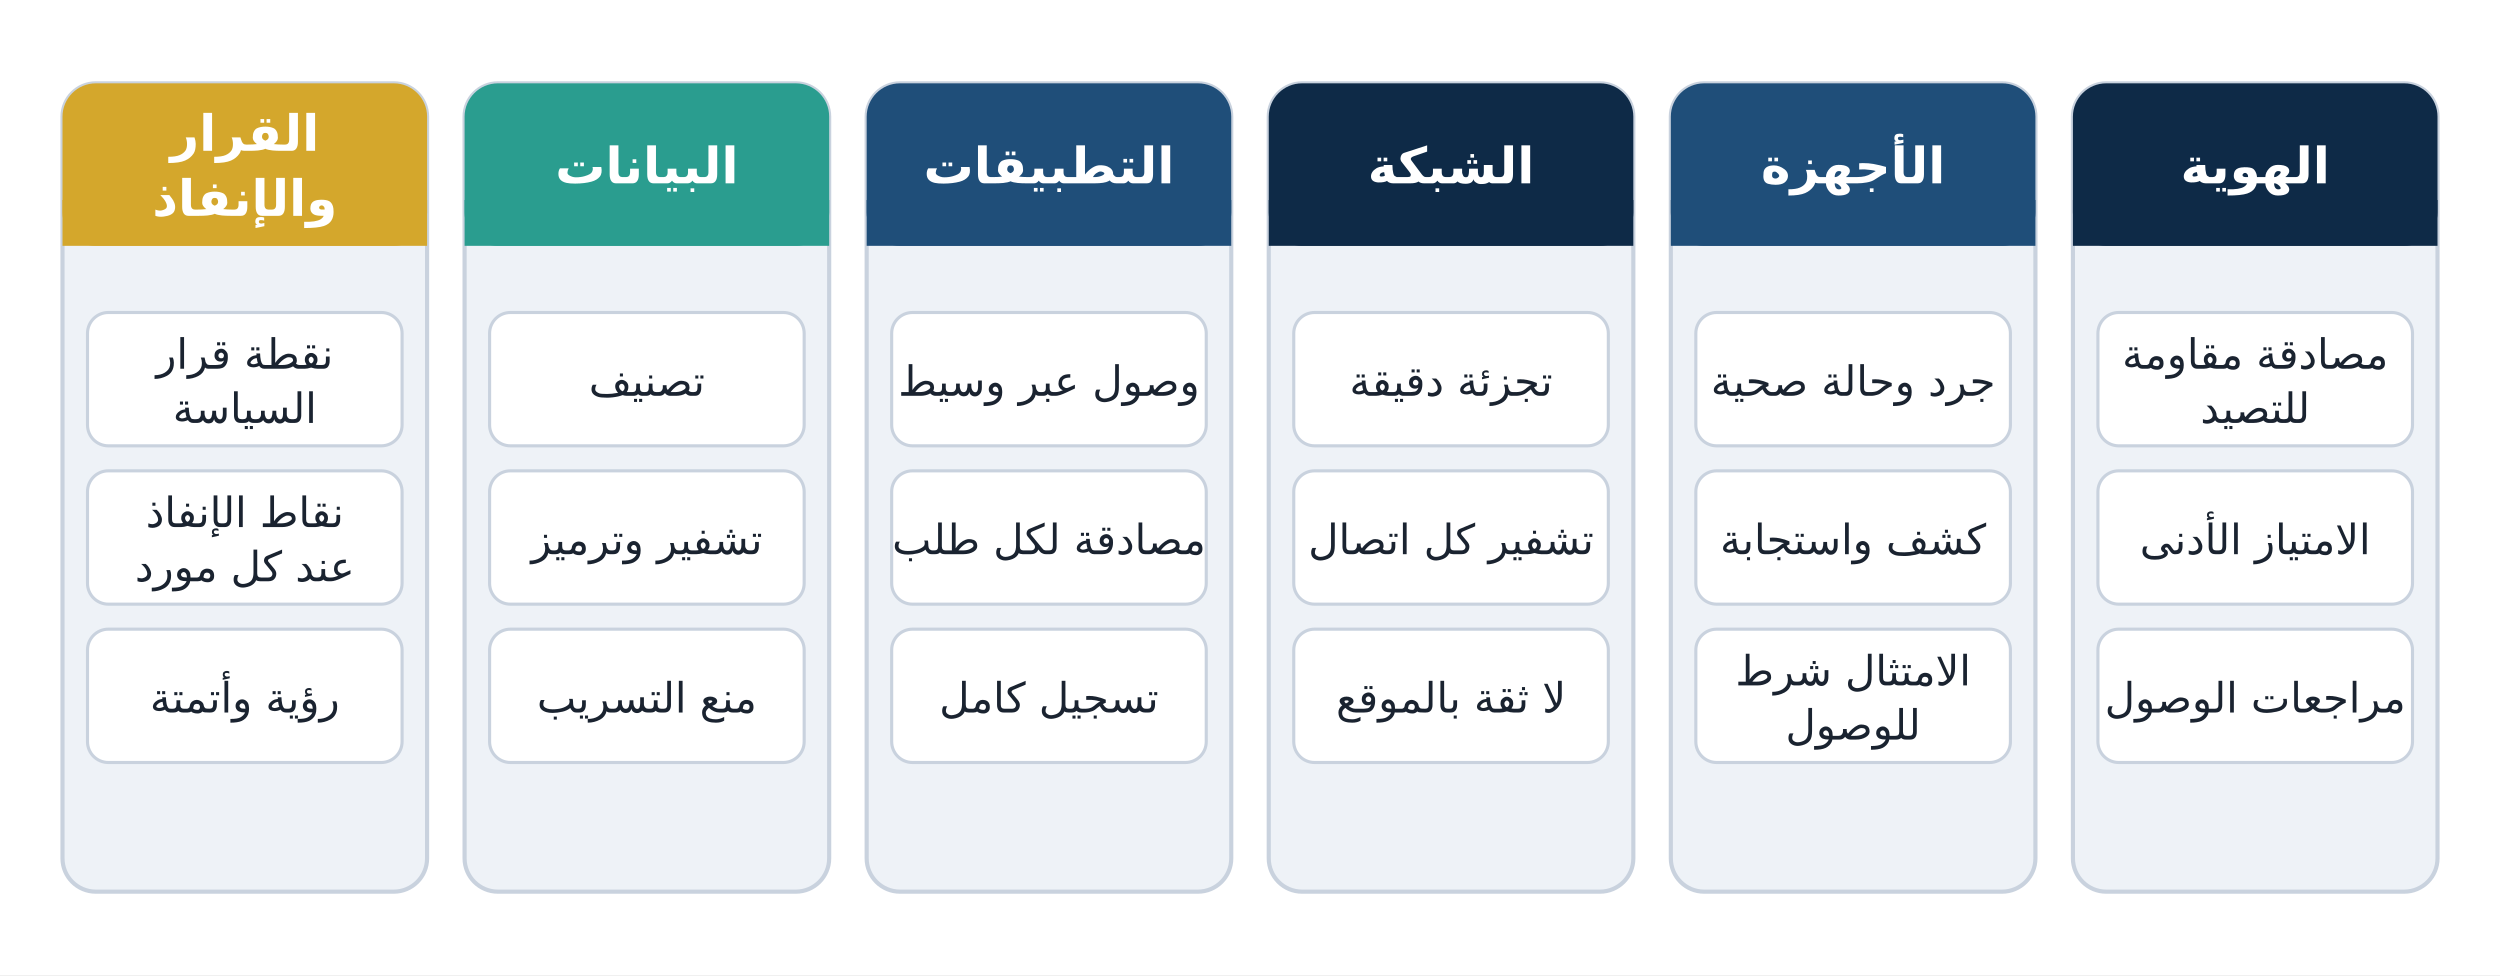
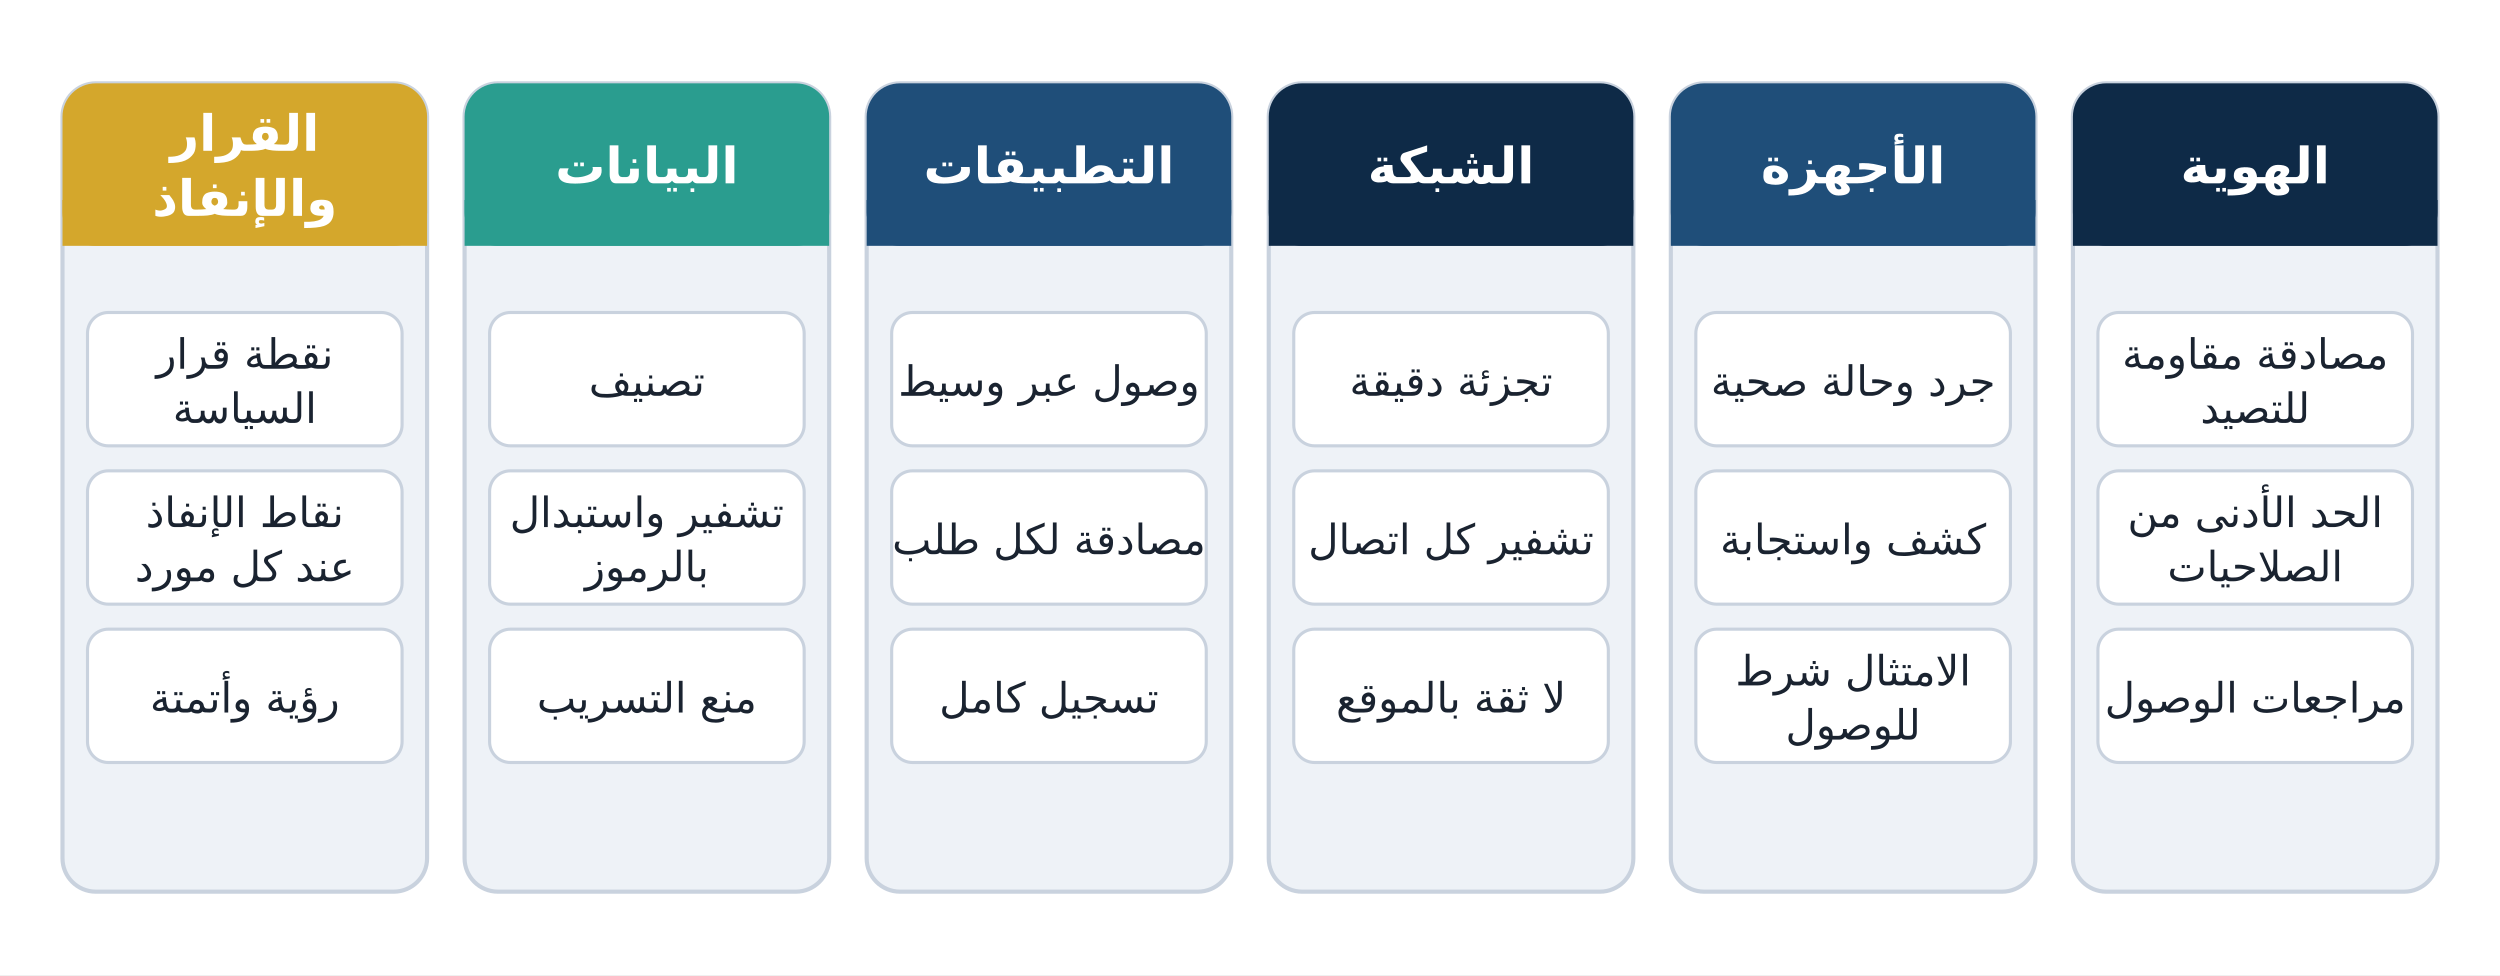
<svg xmlns="http://www.w3.org/2000/svg" width="1200" height="468" viewBox="0 0 1200 468">
  <defs>
    <marker id="arrow" viewBox="0 0 10 10" refX="9" refY="5" markerWidth="7" markerHeight="7" orient="auto-start-reverse">
      <path d="M 0 0 L 10 5 L 0 10 z" fill="#1A2330" />
    </marker>
  </defs>
  <rect width="1200" height="468" fill="#FFFFFF" />
  <rect x="995.0" y="40" width="175.0" height="388" rx="16" fill="#EEF2F7" stroke="#C9D2DE" stroke-width="2" />
  <rect x="995.0" y="40" width="175.0" height="78" rx="16" fill="#0E2A47" />
  <rect x="995.0" y="96" width="175.0" height="22" fill="#0E2A47" />
  <text x="1082.5" y="88.0" font-family="IBM Plex Sans Arabic" font-size="24" font-weight="bold" fill="#FFFFFF" text-anchor="middle" direction="rtl">الهوية</text>
  <rect x="1007.0" y="150" width="151.0" height="64" rx="10" fill="#FFFFFF" stroke="#C9D2DE" stroke-width="1.5" />
  <text x="1082.5" y="177.0" font-family="IBM Plex Sans Arabic" font-size="20" font-weight="normal" fill="#1A2330" text-anchor="middle" direction="rtl">مصادقة مقاومة</text>
  <text x="1082.5" y="203.0" font-family="IBM Plex Sans Arabic" font-size="20" font-weight="normal" fill="#1A2330" text-anchor="middle" direction="rtl">للتصيد</text>
  <rect x="1007.0" y="226" width="151.0" height="64" rx="10" fill="#FFFFFF" stroke="#C9D2DE" stroke-width="1.5" />
-   <text x="1082.5" y="266.0" font-family="IBM Plex Sans Arabic" font-size="20" font-weight="normal" fill="#1A2330" text-anchor="middle" direction="rtl">الامتياز الأدنى</text>
+   <text x="1082.5" y="253.0" font-family="IBM Plex Sans Arabic" font-size="20" font-weight="normal" fill="#1A2330" text-anchor="middle" direction="rtl">الحد الأدنى من</text>
+   <text x="1082.5" y="279.0" font-family="IBM Plex Sans Arabic" font-size="20" font-weight="normal" fill="#1A2330" text-anchor="middle" direction="rtl">الصلاحيات</text>
  <rect x="1007.0" y="302" width="151.0" height="64" rx="10" fill="#FFFFFF" stroke="#C9D2DE" stroke-width="1.5" />
  <text x="1082.5" y="342.0" font-family="IBM Plex Sans Arabic" font-size="20" font-weight="normal" fill="#1A2330" text-anchor="middle" direction="rtl">مراجعات الوصول</text>
  <rect x="802.0" y="40" width="175.0" height="388" rx="16" fill="#EEF2F7" stroke="#C9D2DE" stroke-width="2" />
  <rect x="802.0" y="40" width="175.0" height="78" rx="16" fill="#1F4E79" />
  <rect x="802.0" y="96" width="175.0" height="22" fill="#1F4E79" />
  <text x="889.5" y="88.0" font-family="IBM Plex Sans Arabic" font-size="24" font-weight="bold" fill="#FFFFFF" text-anchor="middle" direction="rtl">الأجهزة</text>
  <rect x="814.0" y="150" width="151.0" height="64" rx="10" fill="#FFFFFF" stroke="#C9D2DE" stroke-width="1.5" />
  <text x="889.5" y="190.0" font-family="IBM Plex Sans Arabic" font-size="20" font-weight="normal" fill="#1A2330" text-anchor="middle" direction="rtl">جرد وحالة صحية</text>
  <rect x="814.0" y="226" width="151.0" height="64" rx="10" fill="#FFFFFF" stroke="#C9D2DE" stroke-width="1.5" />
  <text x="889.5" y="266.0" font-family="IBM Plex Sans Arabic" font-size="20" font-weight="normal" fill="#1A2330" text-anchor="middle" direction="rtl">كشف واستجابة</text>
  <rect x="814.0" y="302" width="151.0" height="64" rx="10" fill="#FFFFFF" stroke="#C9D2DE" stroke-width="1.5" />
  <text x="889.5" y="329.0" font-family="IBM Plex Sans Arabic" font-size="20" font-weight="normal" fill="#1A2330" text-anchor="middle" direction="rtl">الامتثال شرط</text>
  <text x="889.5" y="355.0" font-family="IBM Plex Sans Arabic" font-size="20" font-weight="normal" fill="#1A2330" text-anchor="middle" direction="rtl">للوصول</text>
  <rect x="609.0" y="40" width="175.0" height="388" rx="16" fill="#EEF2F7" stroke="#C9D2DE" stroke-width="2" />
  <rect x="609.0" y="40" width="175.0" height="78" rx="16" fill="#0E2A47" />
  <rect x="609.0" y="96" width="175.0" height="22" fill="#0E2A47" />
  <text x="696.5" y="88.0" font-family="IBM Plex Sans Arabic" font-size="24" font-weight="bold" fill="#FFFFFF" text-anchor="middle" direction="rtl">الشبكة</text>
  <rect x="621.0" y="150" width="151.0" height="64" rx="10" fill="#FFFFFF" stroke="#C9D2DE" stroke-width="1.5" />
  <text x="696.5" y="190.0" font-family="IBM Plex Sans Arabic" font-size="20" font-weight="normal" fill="#1A2330" text-anchor="middle" direction="rtl">تجزئة دقيقة</text>
  <rect x="621.0" y="226" width="151.0" height="64" rx="10" fill="#FFFFFF" stroke="#C9D2DE" stroke-width="1.5" />
  <text x="696.5" y="266.0" font-family="IBM Plex Sans Arabic" font-size="20" font-weight="normal" fill="#1A2330" text-anchor="middle" direction="rtl">تشفير كل اتصال</text>
  <rect x="621.0" y="302" width="151.0" height="64" rx="10" fill="#FFFFFF" stroke="#C9D2DE" stroke-width="1.5" />
  <text x="696.5" y="342.0" font-family="IBM Plex Sans Arabic" font-size="20" font-weight="normal" fill="#1A2330" text-anchor="middle" direction="rtl">لا ثقة بالموقع</text>
  <rect x="416.0" y="40" width="175.0" height="388" rx="16" fill="#EEF2F7" stroke="#C9D2DE" stroke-width="2" />
  <rect x="416.0" y="40" width="175.0" height="78" rx="16" fill="#1F4E79" />
  <rect x="416.0" y="96" width="175.0" height="22" fill="#1F4E79" />
  <text x="503.5" y="88.0" font-family="IBM Plex Sans Arabic" font-size="24" font-weight="bold" fill="#FFFFFF" text-anchor="middle" direction="rtl">التطبيقات</text>
  <rect x="428.0" y="150" width="151.0" height="64" rx="10" fill="#FFFFFF" stroke="#C9D2DE" stroke-width="1.5" />
  <text x="503.5" y="190.0" font-family="IBM Plex Sans Arabic" font-size="20" font-weight="normal" fill="#1A2330" text-anchor="middle" direction="rtl">وصول عبر وسيط</text>
  <rect x="428.0" y="226" width="151.0" height="64" rx="10" fill="#FFFFFF" stroke="#C9D2DE" stroke-width="1.5" />
  <text x="503.5" y="266.0" font-family="IBM Plex Sans Arabic" font-size="20" font-weight="normal" fill="#1A2330" text-anchor="middle" direction="rtl">مصادقة لكل طلب</text>
  <rect x="428.0" y="302" width="151.0" height="64" rx="10" fill="#FFFFFF" stroke="#C9D2DE" stroke-width="1.5" />
  <text x="503.5" y="342.0" font-family="IBM Plex Sans Arabic" font-size="20" font-weight="normal" fill="#1A2330" text-anchor="middle" direction="rtl">تسجيل كامل</text>
  <rect x="223.0" y="40" width="175.0" height="388" rx="16" fill="#EEF2F7" stroke="#C9D2DE" stroke-width="2" />
  <rect x="223.0" y="40" width="175.0" height="78" rx="16" fill="#2A9D8F" />
  <rect x="223.0" y="96" width="175.0" height="22" fill="#2A9D8F" />
  <text x="310.5" y="88.0" font-family="IBM Plex Sans Arabic" font-size="24" font-weight="bold" fill="#FFFFFF" text-anchor="middle" direction="rtl">البيانات</text>
  <rect x="235.0" y="150" width="151.0" height="64" rx="10" fill="#FFFFFF" stroke="#C9D2DE" stroke-width="1.5" />
  <text x="310.5" y="190.0" font-family="IBM Plex Sans Arabic" font-size="20" font-weight="normal" fill="#1A2330" text-anchor="middle" direction="rtl">تصنيف</text>
  <rect x="235.0" y="226" width="151.0" height="64" rx="10" fill="#FFFFFF" stroke="#C9D2DE" stroke-width="1.5" />
-   <text x="310.5" y="266.0" font-family="IBM Plex Sans Arabic" font-size="20" font-weight="normal" fill="#1A2330" text-anchor="middle" direction="rtl">تشفير وترميز</text>
+   <text x="310.5" y="253.0" font-family="IBM Plex Sans Arabic" font-size="20" font-weight="normal" fill="#1A2330" text-anchor="middle" direction="rtl">تشفير واستبدال</text>
+   <text x="310.5" y="279.0" font-family="IBM Plex Sans Arabic" font-size="20" font-weight="normal" fill="#1A2330" text-anchor="middle" direction="rtl">بالرموز</text>
  <rect x="235.0" y="302" width="151.0" height="64" rx="10" fill="#FFFFFF" stroke="#C9D2DE" stroke-width="1.5" />
  <text x="310.5" y="342.0" font-family="IBM Plex Sans Arabic" font-size="20" font-weight="normal" fill="#1A2330" text-anchor="middle" direction="rtl">منع التسريب</text>
  <rect x="30.0" y="40" width="175.0" height="388" rx="16" fill="#EEF2F7" stroke="#C9D2DE" stroke-width="2" />
  <rect x="30.0" y="40" width="175.0" height="78" rx="16" fill="#D4A72C" />
  <rect x="30.0" y="96" width="175.0" height="22" fill="#D4A72C" />
  <text x="117.5" y="72.4" font-family="IBM Plex Sans Arabic" font-size="24" font-weight="bold" fill="#FFFFFF" text-anchor="middle" direction="rtl">القرار</text>
  <text x="117.5" y="103.6" font-family="IBM Plex Sans Arabic" font-size="24" font-weight="bold" fill="#FFFFFF" text-anchor="middle" direction="rtl">والإنفاذ</text>
  <rect x="42.0" y="150" width="151.0" height="64" rx="10" fill="#FFFFFF" stroke="#C9D2DE" stroke-width="1.5" />
  <text x="117.5" y="177.0" font-family="IBM Plex Sans Arabic" font-size="20" font-weight="normal" fill="#1A2330" text-anchor="middle" direction="rtl">نقطة قرار</text>
  <text x="117.5" y="203.0" font-family="IBM Plex Sans Arabic" font-size="20" font-weight="normal" fill="#1A2330" text-anchor="middle" direction="rtl">السياسة</text>
  <rect x="42.0" y="226" width="151.0" height="64" rx="10" fill="#FFFFFF" stroke="#C9D2DE" stroke-width="1.5" />
  <text x="117.5" y="253.0" font-family="IBM Plex Sans Arabic" font-size="20" font-weight="normal" fill="#1A2330" text-anchor="middle" direction="rtl">نقاط الإنفاذ</text>
  <text x="117.5" y="279.0" font-family="IBM Plex Sans Arabic" font-size="20" font-weight="normal" fill="#1A2330" text-anchor="middle" direction="rtl">عند كل مورد</text>
  <rect x="42.0" y="302" width="151.0" height="64" rx="10" fill="#FFFFFF" stroke="#C9D2DE" stroke-width="1.5" />
  <text x="117.5" y="342.0" font-family="IBM Plex Sans Arabic" font-size="20" font-weight="normal" fill="#1A2330" text-anchor="middle" direction="rtl">رؤية وأتمتة</text>
</svg>
